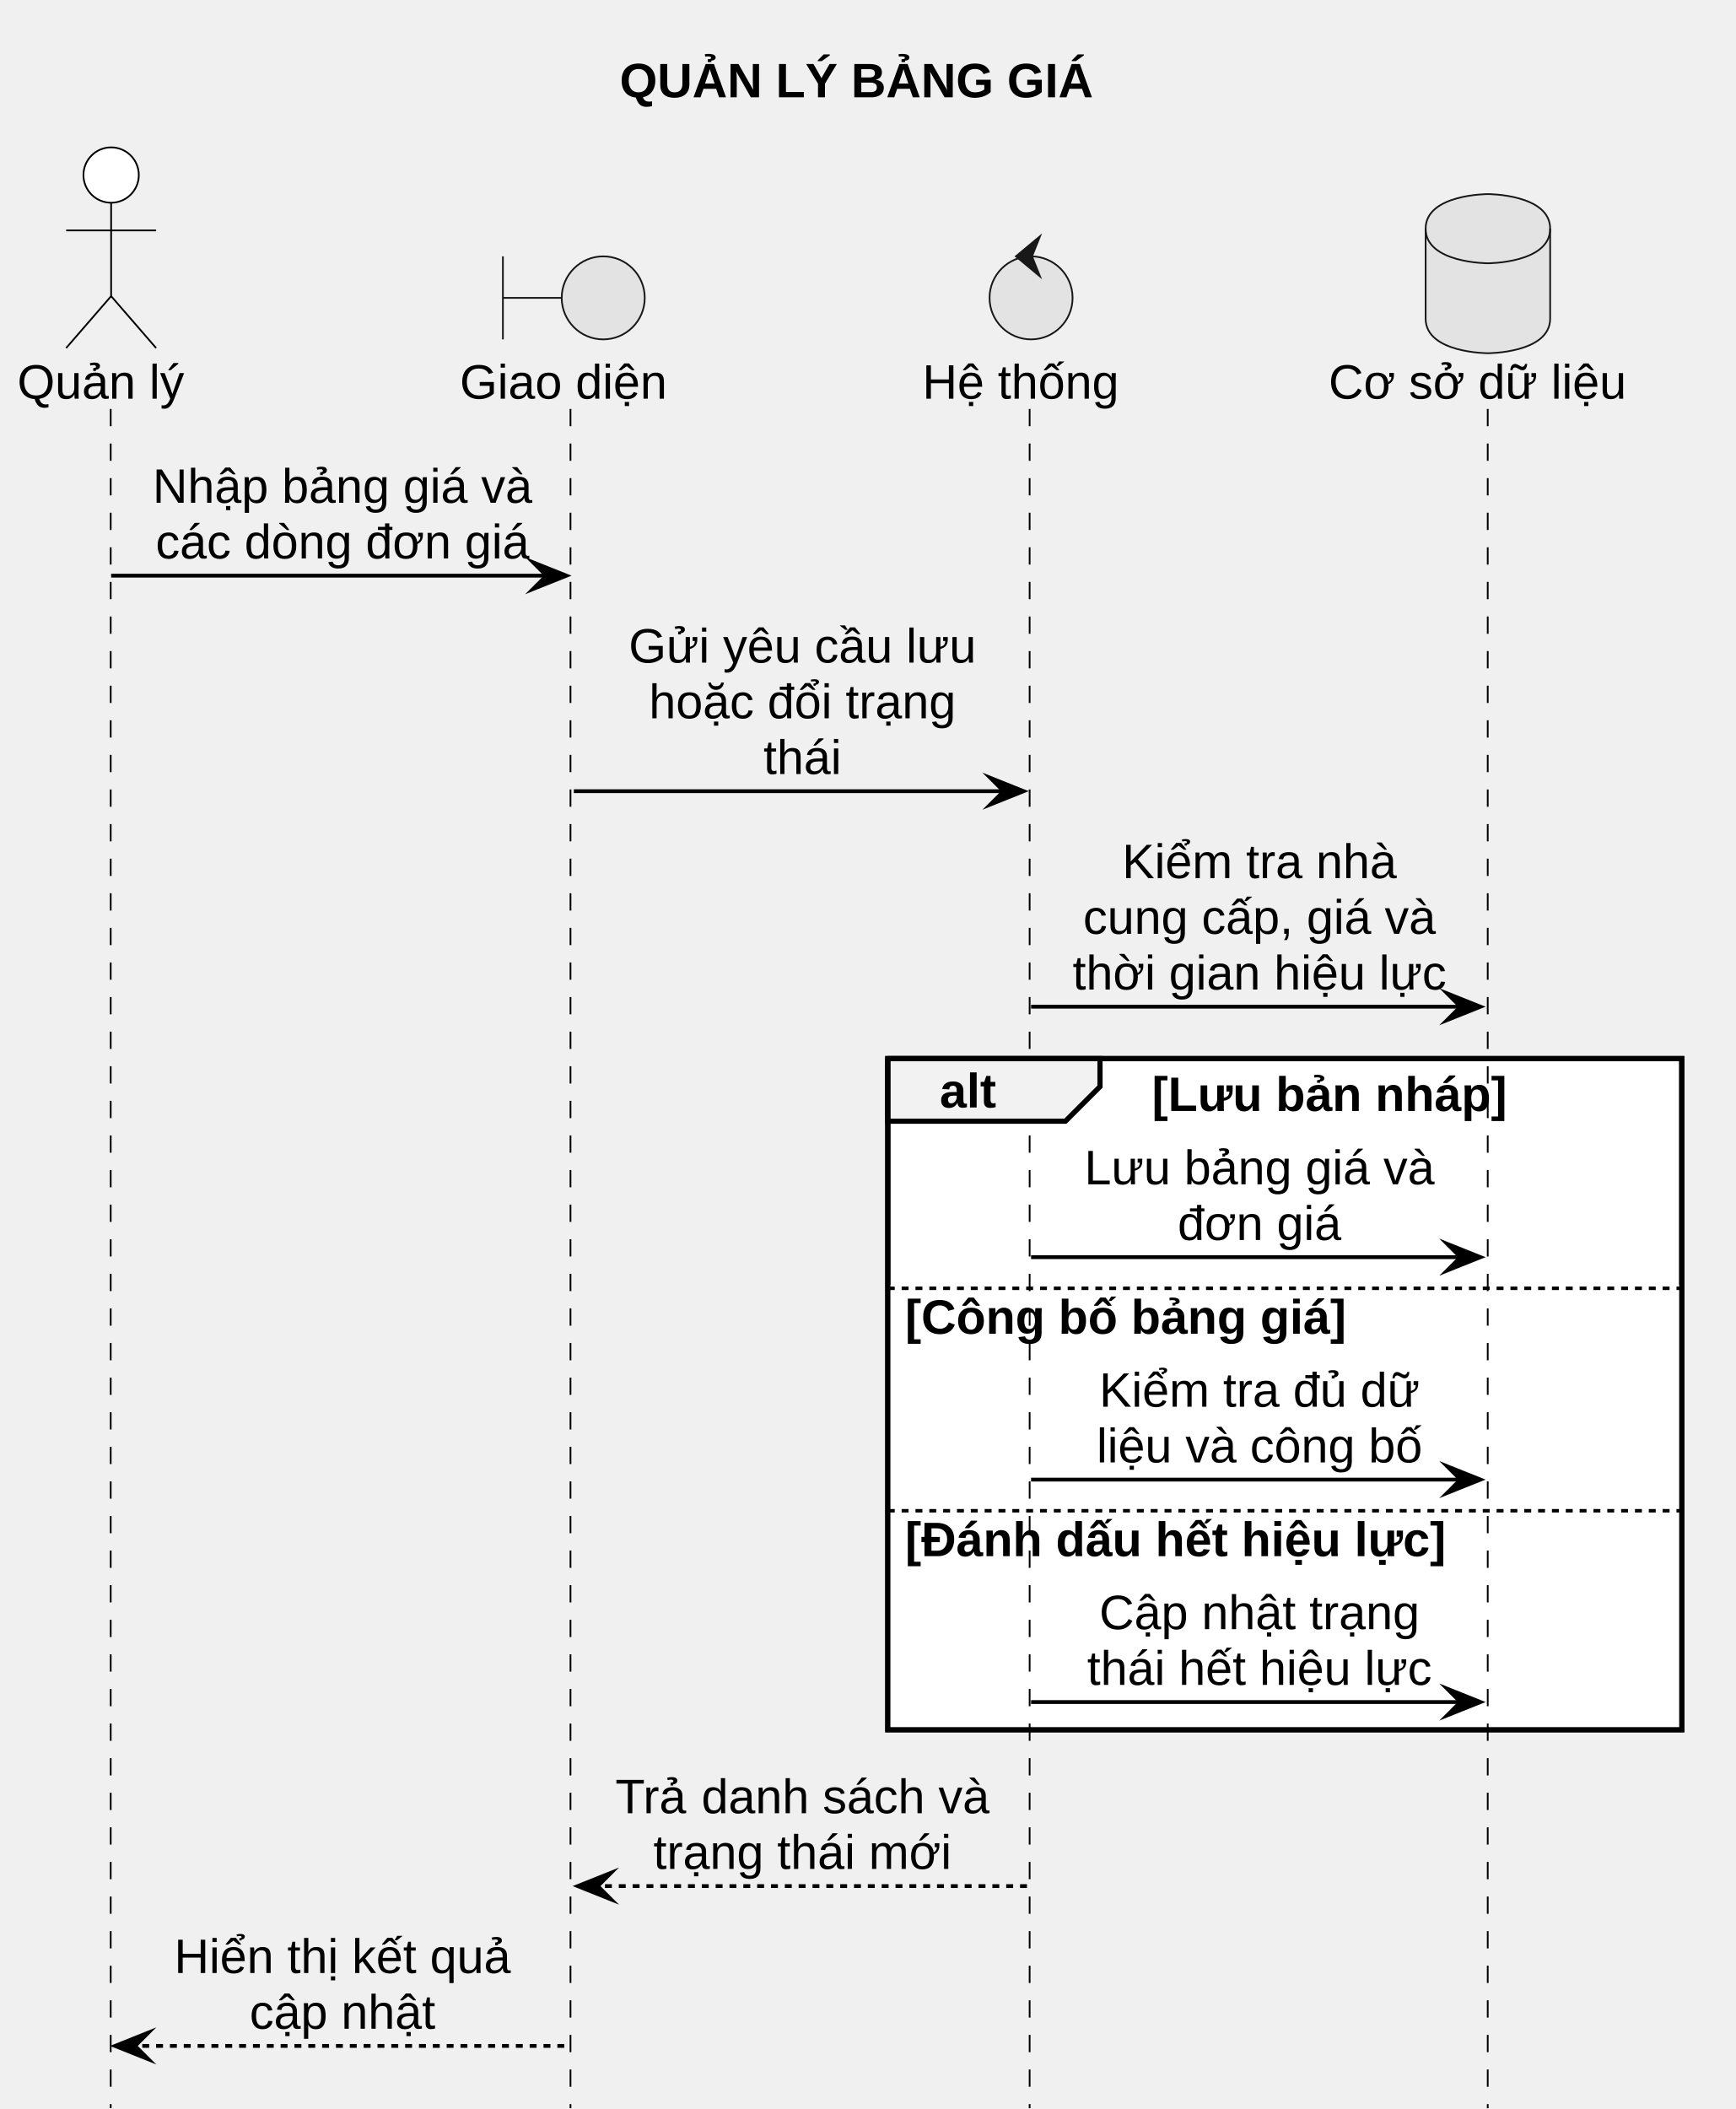
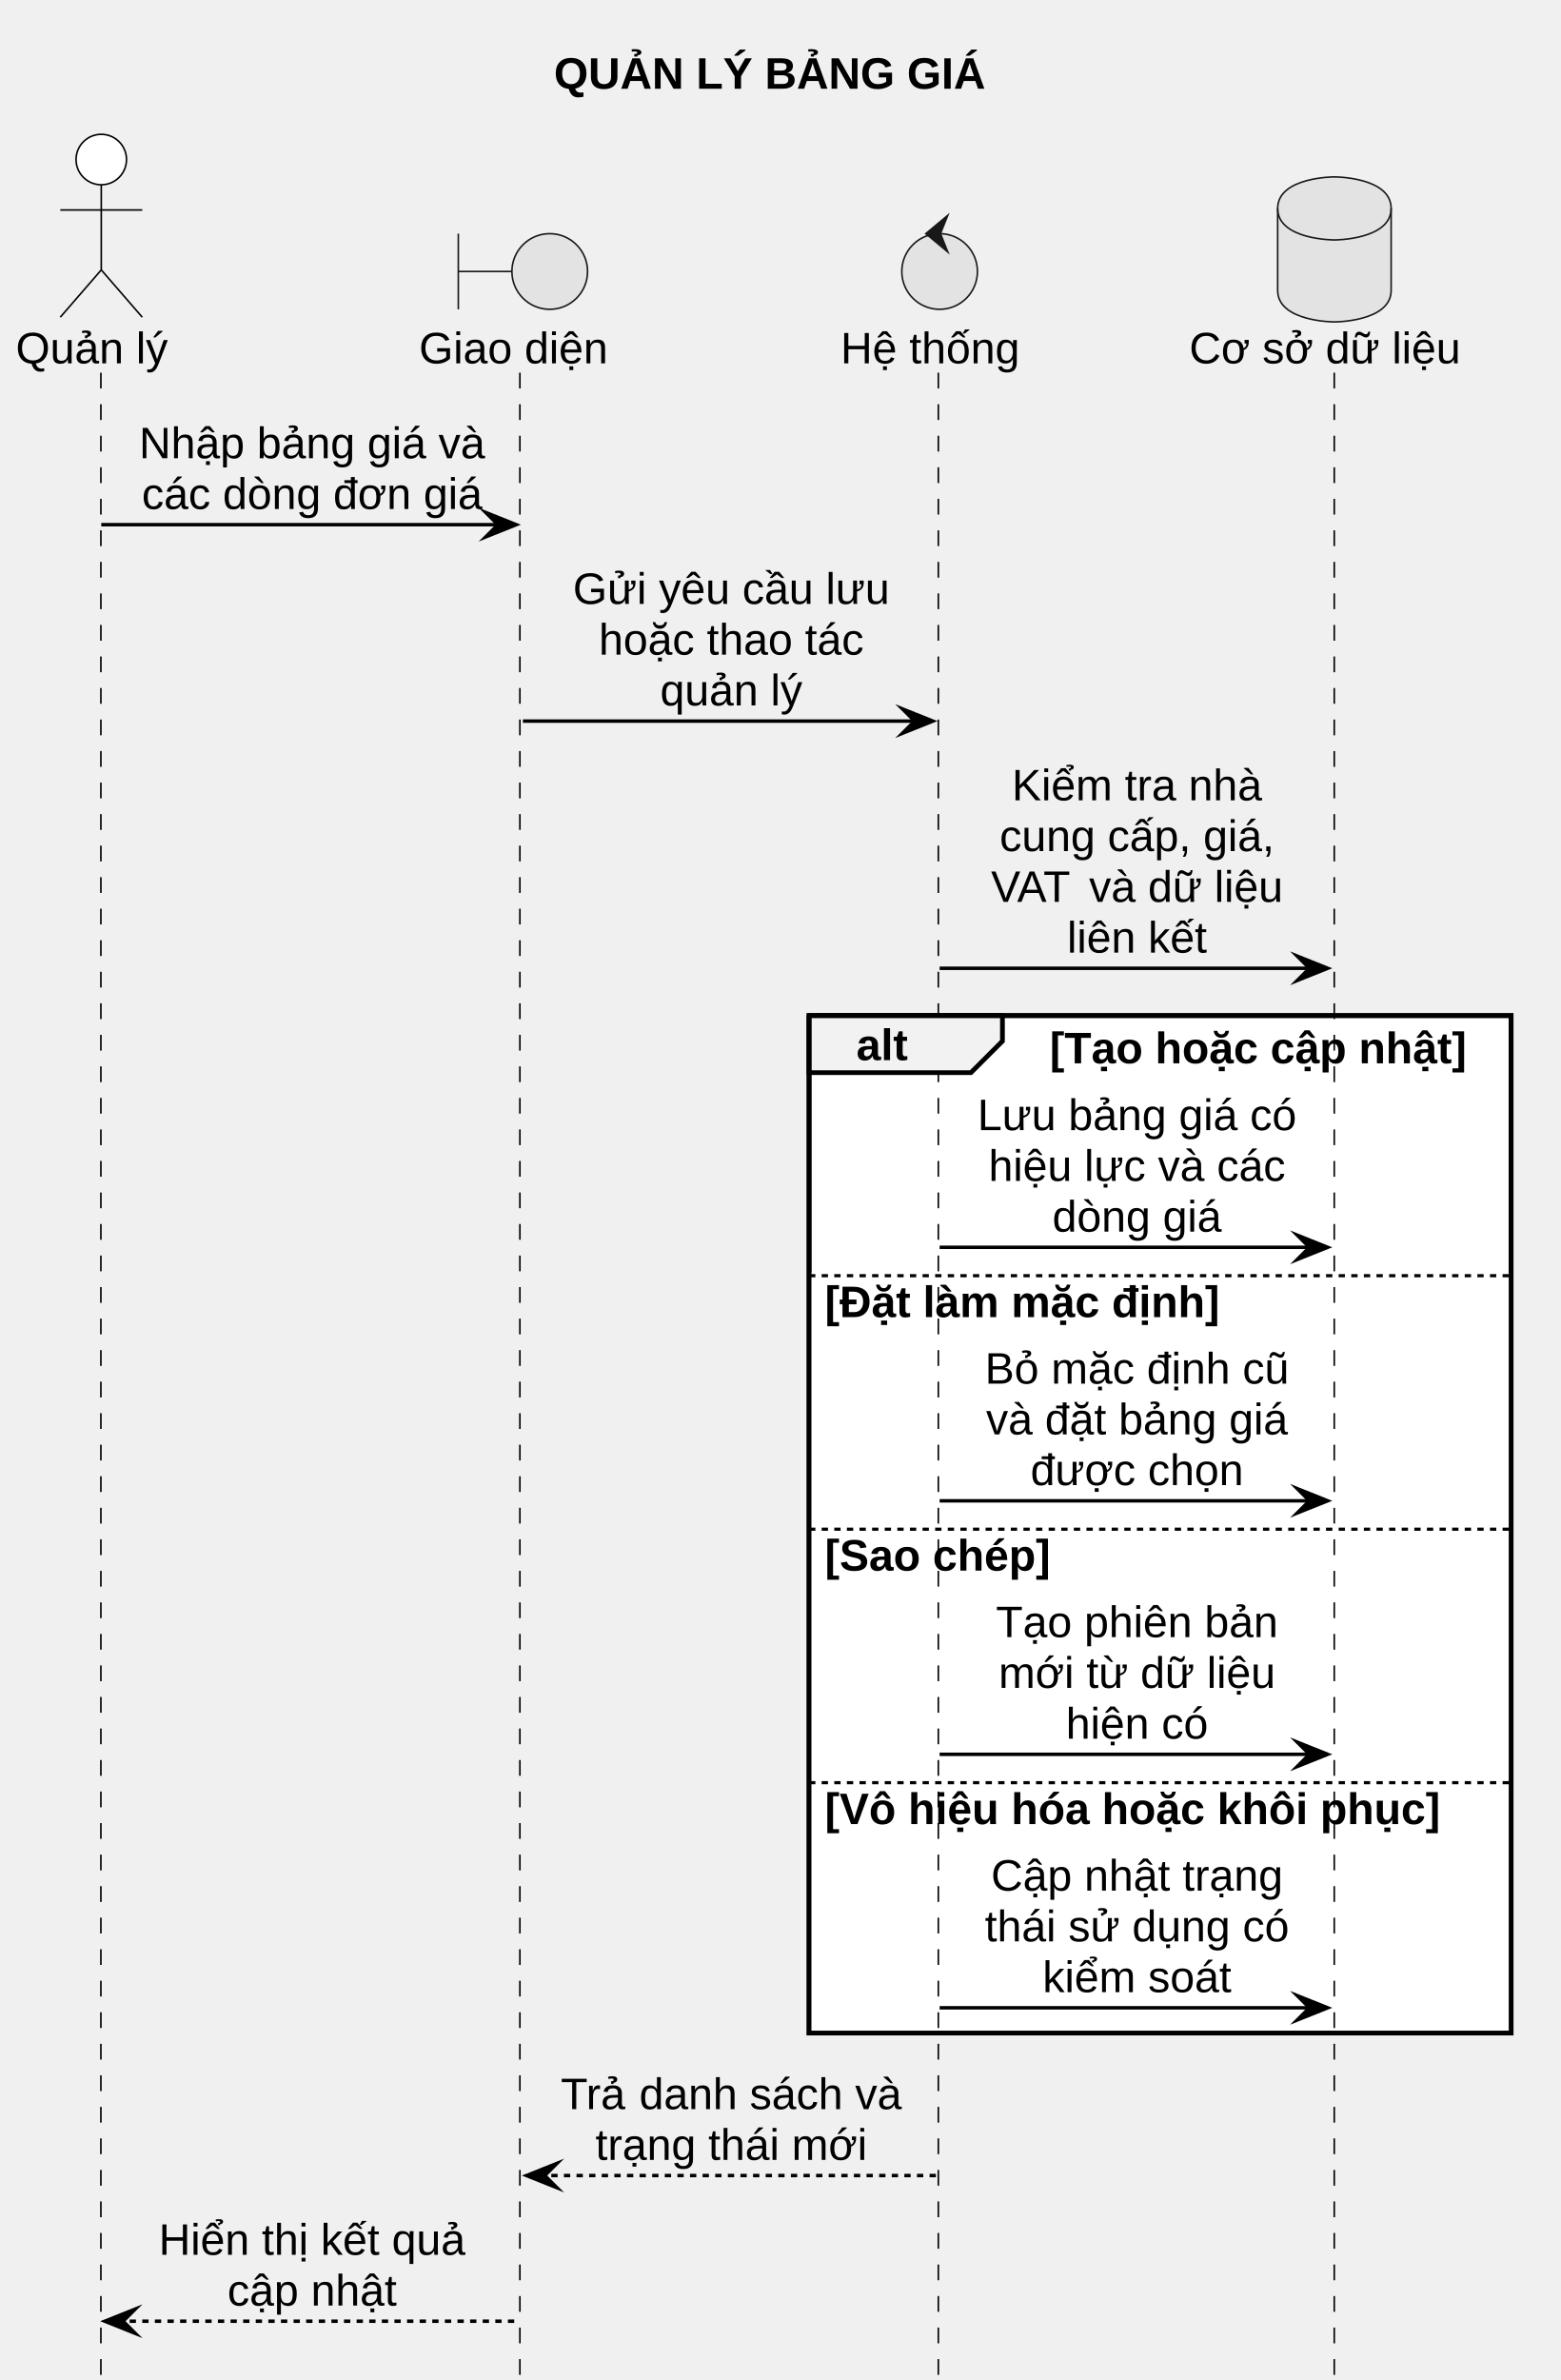
- <svg xmlns="http://www.w3.org/2000/svg" contentStyleType="text/css" data-diagram-type="SEQUENCE" height="1016.667px" preserveAspectRatio="none" style="width:836px;height:1016px;background:#FFFFFF;" version="1.1" viewBox="0 0 836 1016" width="836.667px" zoomAndPan="magnify">
+ <svg xmlns="http://www.w3.org/2000/svg" contentStyleType="text/css" data-diagram-type="SEQUENCE" height="1258.333px" preserveAspectRatio="none" style="width:825px;height:1258px;background:#FFFFFF;" version="1.1" viewBox="0 0 825 1258" width="825px" zoomAndPan="magnify">
  <defs />
  <g>
    <g class="title" data-source-line="2">
-       <text fill="#000000" font-family="Arial" font-size="23.333" font-weight="700" lengthAdjust="spacing" textLength="228.149" x="298.549" y="46.886">QUẢN LÝ BẢNG GIÁ</text>
-     </g>
-     <rect fill="#FFFFFF" height="323.31" style="stroke:#000000;stroke-width:2.5;" width="382.519" x="427.728" y="509.977" />
-     <rect fill="#FFFFFF" height="107.16" style="stroke:none;stroke-width:1.667;" width="382.519" x="427.728" y="618.968" />
-     <rect fill="#FFFFFF" height="107.16" style="stroke:none;stroke-width:1.667;" width="382.519" x="427.728" y="726.128" />
+       <text fill="#000000" font-family="Arial" font-size="23.333" font-weight="700" lengthAdjust="spacing" textLength="228.149" x="292.858" y="46.886">QUẢN LÝ BẢNG GIÁ</text>
+     </g>
+     <rect fill="#FFFFFF" height="537.795" style="stroke:#000000;stroke-width:2.5;" width="371.138" x="427.728" y="536.808" />
+     <rect fill="#FFFFFF" height="133.991" style="stroke:none;stroke-width:1.667;" width="371.138" x="427.728" y="672.63" />
+     <rect fill="#FFFFFF" height="133.991" style="stroke:none;stroke-width:1.667;" width="371.138" x="427.728" y="806.621" />
+     <rect fill="#FFFFFF" height="133.991" style="stroke:none;stroke-width:1.667;" width="371.138" x="427.728" y="940.612" />
    <g class="participant-lifeline" data-entity-uid="part1" data-qualified-name="Manager" data-source-line="4" id="part1-lifeline">
      <g>
-         <rect fill="#000000" fill-opacity="0" height="818.616" width="13.333" x="46.873" y="196.995" />
-         <line style="stroke:#000000;stroke-width:0.833;stroke-dasharray:8.333,8.333;" x1="53.333" x2="53.333" y1="196.995" y2="1015.612" />
+         <rect fill="#000000" fill-opacity="0" height="1059.932" width="13.333" x="46.873" y="196.995" />
+         <line style="stroke:#000000;stroke-width:0.833;stroke-dasharray:8.333,8.333;" x1="53.333" x2="53.333" y1="196.995" y2="1256.927" />
      </g>
    </g>
    <g class="participant-lifeline" data-entity-uid="part2" data-qualified-name="UI" data-source-line="5" id="part2-lifeline">
      <g>
-         <rect fill="#000000" fill-opacity="0" height="818.616" width="13.333" x="269.792" y="196.995" />
-         <line style="stroke:#000000;stroke-width:0.833;stroke-dasharray:8.333,8.333;" x1="274.849" x2="274.849" y1="196.995" y2="1015.612" />
+         <rect fill="#000000" fill-opacity="0" height="1059.932" width="13.333" x="269.792" y="196.995" />
+         <line style="stroke:#000000;stroke-width:0.833;stroke-dasharray:8.333,8.333;" x1="274.849" x2="274.849" y1="196.995" y2="1256.927" />
      </g>
    </g>
    <g class="participant-lifeline" data-entity-uid="part3" data-qualified-name="System" data-source-line="6" id="part3-lifeline">
      <g>
-         <rect fill="#000000" fill-opacity="0" height="818.616" width="13.333" x="490.078" y="196.995" />
-         <line style="stroke:#000000;stroke-width:0.833;stroke-dasharray:8.333,8.333;" x1="496.061" x2="496.061" y1="196.995" y2="1015.612" />
+         <rect fill="#000000" fill-opacity="0" height="1059.932" width="13.333" x="490.078" y="196.995" />
+         <line style="stroke:#000000;stroke-width:0.833;stroke-dasharray:8.333,8.333;" x1="496.061" x2="496.061" y1="196.995" y2="1256.927" />
      </g>
    </g>
    <g class="participant-lifeline" data-entity-uid="part4" data-qualified-name="DB" data-source-line="7" id="part4-lifeline">
      <g>
-         <rect fill="#000000" fill-opacity="0" height="818.616" width="13.333" x="710.171" y="196.995" />
-         <line style="stroke:#000000;stroke-width:0.833;stroke-dasharray:8.333,8.333;" x1="716.761" x2="716.761" y1="196.995" y2="1015.612" />
+         <rect fill="#000000" fill-opacity="0" height="1059.932" width="13.333" x="698.789" y="196.995" />
+         <line style="stroke:#000000;stroke-width:0.833;stroke-dasharray:8.333,8.333;" x1="705.379" x2="705.379" y1="196.995" y2="1256.927" />
      </g>
    </g>
    <g class="participant participant-head" data-entity-uid="part1" data-qualified-name="Manager" data-source-line="4" id="part1-head">
      <text fill="#000000" font-family="Arial" font-size="23.333" lengthAdjust="spacing" textLength="80.413" x="8.333" y="192.051">Quản lý</text>
      <ellipse cx="53.54" cy="84.331" fill="#FFFFFF" rx="13.333" ry="13.333" style="stroke:#000000;stroke-width:0.833;" />
      <path d="M53.54,97.664 L53.54,142.664 M31.873,110.998 L75.207,110.998 M53.54,142.664 L31.873,167.664 M53.54,142.664 L75.207,167.664" fill="none" style="stroke:#000000;stroke-width:0.833;" />
    </g>
    <g class="participant participant-head" data-entity-uid="part2" data-qualified-name="UI" data-source-line="5" id="part2-head">
      <text fill="#000000" font-family="Arial" font-size="23.333" lengthAdjust="spacing" textLength="99.884" x="221.516" y="192.051">Giao diện</text>
      <path d="M242.292,123.498 L242.292,163.498 M242.292,143.498 L270.625,143.498" fill="none" style="stroke:#181818;stroke-width:0.833;" />
      <ellipse cx="290.625" cy="143.498" fill="#E3E3E3" rx="20" ry="20" style="stroke:#181818;stroke-width:0.833;" />
    </g>
    <g class="participant participant-head" data-entity-uid="part3" data-qualified-name="System" data-source-line="6" id="part3-head">
      <text fill="#000000" font-family="Arial" font-size="23.333" lengthAdjust="spacing" textLength="94.701" x="444.394" y="192.051">Hệ thống</text>
      <ellipse cx="496.745" cy="143.498" fill="#E3E3E3" rx="20" ry="20" style="stroke:#181818;stroke-width:0.833;" />
      <polygon fill="#181818" points="490.078,123.498,500.078,115.164,496.745,123.498,500.078,131.831,490.078,123.498" style="stroke:#181818;stroke-width:1.667;stroke-linejoin:miter;stroke-miterlimit:10;" />
    </g>
    <g class="participant participant-head" data-entity-uid="part4" data-qualified-name="DB" data-source-line="7" id="part4-head">
-       <text fill="#000000" font-family="Arial" font-size="23.333" lengthAdjust="spacing" textLength="143.486" x="640.094" y="192.051">Cơ sở dữ liệu</text>
-       <path d="M686.838,110.164 C686.838,93.498 716.838,93.498 716.838,93.498 C716.838,93.498 746.838,93.498 746.838,110.164 L746.838,153.498 C746.838,170.164 716.838,170.164 716.838,170.164 C716.838,170.164 686.838,170.164 686.838,153.498 L686.838,110.164" fill="#E3E3E3" style="stroke:#181818;stroke-width:0.833;" />
-       <path d="M686.838,110.164 C686.838,126.831 716.838,126.831 716.838,126.831 C716.838,126.831 746.838,126.831 746.838,110.164" fill="none" style="stroke:#181818;stroke-width:0.833;" />
+       <text fill="#000000" font-family="Arial" font-size="23.333" lengthAdjust="spacing" textLength="143.486" x="628.713" y="192.051">Cơ sở dữ liệu</text>
+       <path d="M675.456,110.164 C675.456,93.498 705.456,93.498 705.456,93.498 C705.456,93.498 735.456,93.498 735.456,110.164 L735.456,153.498 C735.456,170.164 705.456,170.164 705.456,170.164 C705.456,170.164 675.456,170.164 675.456,153.498 L675.456,110.164" fill="#E3E3E3" style="stroke:#181818;stroke-width:0.833;" />
+       <path d="M675.456,110.164 C675.456,126.831 705.456,126.831 705.456,126.831 C705.456,126.831 735.456,126.831 735.456,110.164" fill="none" style="stroke:#181818;stroke-width:0.833;" />
    </g>
    <g class="message" data-entity-1="part1" data-entity-2="part2" data-source-line="9" id="msg1">
      <polygon fill="#000000" points="256.458,270.658,273.125,277.324,256.458,283.991,263.125,277.324" style="stroke:#000000;stroke-width:1.667;stroke-linejoin:miter;stroke-miterlimit:10;" />
      <line style="stroke:#000000;stroke-width:1.833;" x1="53.54" x2="266.458" y1="277.324" y2="277.324" />
      <text fill="#000000" font-family="Arial" font-size="23.333" lengthAdjust="spacing" textLength="55.781" x="73.54" y="242.215">Nhập</text>
      <text fill="#000000" font-family="Arial" font-size="23.333" lengthAdjust="spacing" textLength="6.483" x="129.321" y="242.215"> </text>
      <text fill="#000000" font-family="Arial" font-size="23.333" lengthAdjust="spacing" textLength="51.908" x="135.804" y="242.215">bảng</text>
      <text fill="#000000" font-family="Arial" font-size="23.333" lengthAdjust="spacing" textLength="6.483" x="187.712" y="242.215"> </text>
      <text fill="#000000" font-family="Arial" font-size="23.333" lengthAdjust="spacing" textLength="31.138" x="194.194" y="242.215">giá</text>
      <text fill="#000000" font-family="Arial" font-size="23.333" lengthAdjust="spacing" textLength="6.483" x="225.332" y="242.215"> </text>
      <text fill="#000000" font-family="Arial" font-size="23.333" lengthAdjust="spacing" textLength="24.644" x="231.815" y="242.215">và</text>
      <text fill="#000000" font-family="Arial" font-size="23.333" lengthAdjust="spacing" textLength="36.31" x="74.97" y="269.046">các</text>
      <text fill="#000000" font-family="Arial" font-size="23.333" lengthAdjust="spacing" textLength="6.483" x="111.28" y="269.046"> </text>
      <text fill="#000000" font-family="Arial" font-size="23.333" lengthAdjust="spacing" textLength="51.908" x="117.763" y="269.046">dòng</text>
      <text fill="#000000" font-family="Arial" font-size="23.333" lengthAdjust="spacing" textLength="6.483" x="169.67" y="269.046"> </text>
      <text fill="#000000" font-family="Arial" font-size="23.333" lengthAdjust="spacing" textLength="41.255" x="176.153" y="269.046">đơn</text>
      <text fill="#000000" font-family="Arial" font-size="23.333" lengthAdjust="spacing" textLength="6.483" x="217.408" y="269.046"> </text>
      <text fill="#000000" font-family="Arial" font-size="23.333" lengthAdjust="spacing" textLength="31.138" x="223.891" y="269.046">giá</text>
    </g>
    <g class="message" data-entity-1="part2" data-entity-2="part3" data-source-line="10" id="msg2">
      <polygon fill="#000000" points="476.745,374.484,493.411,381.151,476.745,387.817,483.411,381.151" style="stroke:#000000;stroke-width:1.667;stroke-linejoin:miter;stroke-miterlimit:10;" />
      <line style="stroke:#000000;stroke-width:1.833;" x1="276.458" x2="486.745" y1="381.151" y2="381.151" />
      <text fill="#000000" font-family="Arial" font-size="23.333" lengthAdjust="spacing" textLength="38.953" x="302.89" y="319.211">Gửi</text>
      <text fill="#000000" font-family="Arial" font-size="23.333" lengthAdjust="spacing" textLength="6.483" x="341.843" y="319.211"> </text>
      <text fill="#000000" font-family="Arial" font-size="23.333" lengthAdjust="spacing" textLength="37.62" x="348.326" y="319.211">yêu</text>
      <text fill="#000000" font-family="Arial" font-size="23.333" lengthAdjust="spacing" textLength="6.483" x="385.947" y="319.211"> </text>
      <text fill="#000000" font-family="Arial" font-size="23.333" lengthAdjust="spacing" textLength="37.62" x="392.429" y="319.211">cầu</text>
      <text fill="#000000" font-family="Arial" font-size="23.333" lengthAdjust="spacing" textLength="6.483" x="430.05" y="319.211"> </text>
      <text fill="#000000" font-family="Arial" font-size="23.333" lengthAdjust="spacing" textLength="33.781" x="436.532" y="319.211">lưu</text>
-       <text fill="#000000" font-family="Arial" font-size="23.333" lengthAdjust="spacing" textLength="50.597" x="312.659" y="346.042">hoặc</text>
-       <text fill="#000000" font-family="Arial" font-size="23.333" lengthAdjust="spacing" textLength="6.483" x="363.257" y="346.042"> </text>
-       <text fill="#000000" font-family="Arial" font-size="23.333" lengthAdjust="spacing" textLength="31.138" x="369.74" y="346.042">đổi</text>
-       <text fill="#000000" font-family="Arial" font-size="23.333" lengthAdjust="spacing" textLength="6.483" x="400.877" y="346.042"> </text>
-       <text fill="#000000" font-family="Arial" font-size="23.333" lengthAdjust="spacing" textLength="53.184" x="407.36" y="346.042">trạng</text>
-       <text fill="#000000" font-family="Arial" font-size="23.333" lengthAdjust="spacing" textLength="37.62" x="367.791" y="372.873">thái</text>
+       <text fill="#000000" font-family="Arial" font-size="23.333" lengthAdjust="spacing" textLength="50.597" x="316.55" y="346.042">hoặc</text>
+       <text fill="#000000" font-family="Arial" font-size="23.333" lengthAdjust="spacing" textLength="6.483" x="367.148" y="346.042"> </text>
+       <text fill="#000000" font-family="Arial" font-size="23.333" lengthAdjust="spacing" textLength="45.413" x="373.63" y="346.042">thao</text>
+       <text fill="#000000" font-family="Arial" font-size="23.333" lengthAdjust="spacing" textLength="6.483" x="419.044" y="346.042"> </text>
+       <text fill="#000000" font-family="Arial" font-size="23.333" lengthAdjust="spacing" textLength="31.126" x="425.526" y="346.042">tác</text>
+       <text fill="#000000" font-family="Arial" font-size="23.333" lengthAdjust="spacing" textLength="51.908" x="348.981" y="372.873">quản</text>
+       <text fill="#000000" font-family="Arial" font-size="23.333" lengthAdjust="spacing" textLength="6.483" x="400.889" y="372.873"> </text>
+       <text fill="#000000" font-family="Arial" font-size="23.333" lengthAdjust="spacing" textLength="16.851" x="407.371" y="372.873">lý</text>
    </g>
    <g class="message" data-entity-1="part3" data-entity-2="part4" data-source-line="11" id="msg3">
-       <polygon fill="#000000" points="696.838,478.31,713.504,484.977,696.838,491.644,703.504,484.977" style="stroke:#000000;stroke-width:1.667;stroke-linejoin:miter;stroke-miterlimit:10;" />
-       <line style="stroke:#000000;stroke-width:1.833;" x1="496.745" x2="706.838" y1="484.977" y2="484.977" />
-       <text fill="#000000" font-family="Arial" font-size="23.333" lengthAdjust="spacing" textLength="53.161" x="540.648" y="423.037">Kiểm</text>
-       <text fill="#000000" font-family="Arial" font-size="23.333" lengthAdjust="spacing" textLength="6.483" x="593.809" y="423.037"> </text>
-       <text fill="#000000" font-family="Arial" font-size="23.333" lengthAdjust="spacing" textLength="27.23" x="600.291" y="423.037">tra</text>
-       <text fill="#000000" font-family="Arial" font-size="23.333" lengthAdjust="spacing" textLength="6.483" x="627.521" y="423.037"> </text>
-       <text fill="#000000" font-family="Arial" font-size="23.333" lengthAdjust="spacing" textLength="38.931" x="634.004" y="423.037">nhà</text>
-       <text fill="#000000" font-family="Arial" font-size="23.333" lengthAdjust="spacing" textLength="50.597" x="521.826" y="449.868">cung</text>
-       <text fill="#000000" font-family="Arial" font-size="23.333" lengthAdjust="spacing" textLength="6.483" x="572.423" y="449.868"> </text>
-       <text fill="#000000" font-family="Arial" font-size="23.333" lengthAdjust="spacing" textLength="44.103" x="578.906" y="449.868">cấp,</text>
-       <text fill="#000000" font-family="Arial" font-size="23.333" lengthAdjust="spacing" textLength="6.483" x="623.009" y="449.868"> </text>
-       <text fill="#000000" font-family="Arial" font-size="23.333" lengthAdjust="spacing" textLength="31.138" x="629.492" y="449.868">giá</text>
-       <text fill="#000000" font-family="Arial" font-size="23.333" lengthAdjust="spacing" textLength="6.483" x="660.63" y="449.868"> </text>
-       <text fill="#000000" font-family="Arial" font-size="23.333" lengthAdjust="spacing" textLength="24.644" x="667.113" y="449.868">và</text>
-       <text fill="#000000" font-family="Arial" font-size="23.333" lengthAdjust="spacing" textLength="39.945" x="516.745" y="476.699">thời</text>
-       <text fill="#000000" font-family="Arial" font-size="23.333" lengthAdjust="spacing" textLength="6.483" x="556.689" y="476.699"> </text>
-       <text fill="#000000" font-family="Arial" font-size="23.333" lengthAdjust="spacing" textLength="44.115" x="563.172" y="476.699">gian</text>
-       <text fill="#000000" font-family="Arial" font-size="23.333" lengthAdjust="spacing" textLength="6.483" x="607.287" y="476.699"> </text>
-       <text fill="#000000" font-family="Arial" font-size="23.333" lengthAdjust="spacing" textLength="44.115" x="613.769" y="476.699">hiệu</text>
-       <text fill="#000000" font-family="Arial" font-size="23.333" lengthAdjust="spacing" textLength="6.483" x="657.884" y="476.699"> </text>
-       <text fill="#000000" font-family="Arial" font-size="23.333" lengthAdjust="spacing" textLength="32.471" x="664.367" y="476.699">lực</text>
-     </g>
-     <path d="M427.728,509.977 L529.958,509.977 L529.958,523.475 L513.291,540.142 L427.728,540.142 L427.728,509.977" fill="#F2F2F2" style="stroke:#000000;stroke-width:2.5;" />
-     <rect fill="none" height="323.31" style="stroke:#000000;stroke-width:2.5;" width="382.519" x="427.728" y="509.977" />
-     <text fill="#000000" font-family="Arial" font-size="23.333" font-weight="700" lengthAdjust="spacing" textLength="27.23" x="452.728" y="533.53">alt</text>
-     <text fill="#000000" font-family="Arial" font-size="23.333" font-weight="700" lengthAdjust="spacing" textLength="171.126" x="554.958" y="535.197">[Lưu bản nháp]</text>
+       <polygon fill="#000000" points="685.456,505.142,702.122,511.808,685.456,518.475,692.122,511.808" style="stroke:#000000;stroke-width:1.667;stroke-linejoin:miter;stroke-miterlimit:10;" />
+       <line style="stroke:#000000;stroke-width:1.833;" x1="496.745" x2="695.456" y1="511.808" y2="511.808" />
+       <text fill="#000000" font-family="Arial" font-size="23.333" lengthAdjust="spacing" textLength="53.161" x="534.957" y="423.037">Kiểm</text>
+       <text fill="#000000" font-family="Arial" font-size="23.333" lengthAdjust="spacing" textLength="6.483" x="588.118" y="423.037"> </text>
+       <text fill="#000000" font-family="Arial" font-size="23.333" lengthAdjust="spacing" textLength="27.23" x="594.6" y="423.037">tra</text>
+       <text fill="#000000" font-family="Arial" font-size="23.333" lengthAdjust="spacing" textLength="6.483" x="621.83" y="423.037"> </text>
+       <text fill="#000000" font-family="Arial" font-size="23.333" lengthAdjust="spacing" textLength="38.931" x="628.313" y="423.037">nhà</text>
+       <text fill="#000000" font-family="Arial" font-size="23.333" lengthAdjust="spacing" textLength="50.597" x="528.457" y="449.868">cung</text>
+       <text fill="#000000" font-family="Arial" font-size="23.333" lengthAdjust="spacing" textLength="6.483" x="579.054" y="449.868"> </text>
+       <text fill="#000000" font-family="Arial" font-size="23.333" lengthAdjust="spacing" textLength="44.103" x="585.537" y="449.868">cấp,</text>
+       <text fill="#000000" font-family="Arial" font-size="23.333" lengthAdjust="spacing" textLength="6.483" x="629.64" y="449.868"> </text>
+       <text fill="#000000" font-family="Arial" font-size="23.333" lengthAdjust="spacing" textLength="37.62" x="636.123" y="449.868">giá,</text>
+       <text fill="#000000" font-family="Arial" font-size="23.333" lengthAdjust="spacing" textLength="45.379" x="523.905" y="476.699">VAT</text>
+       <text fill="#000000" font-family="Arial" font-size="23.333" lengthAdjust="spacing" textLength="6.483" x="569.285" y="476.699"> </text>
+       <text fill="#000000" font-family="Arial" font-size="23.333" lengthAdjust="spacing" textLength="24.644" x="575.767" y="476.699">và</text>
+       <text fill="#000000" font-family="Arial" font-size="23.333" lengthAdjust="spacing" textLength="6.483" x="600.411" y="476.699"> </text>
+       <text fill="#000000" font-family="Arial" font-size="23.333" lengthAdjust="spacing" textLength="28.597" x="606.894" y="476.699">dữ</text>
+       <text fill="#000000" font-family="Arial" font-size="23.333" lengthAdjust="spacing" textLength="6.483" x="635.491" y="476.699"> </text>
+       <text fill="#000000" font-family="Arial" font-size="23.333" lengthAdjust="spacing" textLength="36.322" x="641.973" y="476.699">liệu</text>
+       <text fill="#000000" font-family="Arial" font-size="23.333" lengthAdjust="spacing" textLength="36.322" x="564.135" y="503.53">liên</text>
+       <text fill="#000000" font-family="Arial" font-size="23.333" lengthAdjust="spacing" textLength="6.483" x="600.457" y="503.53"> </text>
+       <text fill="#000000" font-family="Arial" font-size="23.333" lengthAdjust="spacing" textLength="31.126" x="606.939" y="503.53">kết</text>
+     </g>
+     <path d="M427.728,536.808 L529.958,536.808 L529.958,550.306 L513.291,566.973 L427.728,566.973 L427.728,536.808" fill="#F2F2F2" style="stroke:#000000;stroke-width:2.5;" />
+     <rect fill="none" height="537.795" style="stroke:#000000;stroke-width:2.5;" width="371.138" x="427.728" y="536.808" />
+     <text fill="#000000" font-family="Arial" font-size="23.333" font-weight="700" lengthAdjust="spacing" textLength="27.23" x="452.728" y="560.361">alt</text>
+     <text fill="#000000" font-family="Arial" font-size="23.333" font-weight="700" lengthAdjust="spacing" textLength="220.391" x="554.958" y="562.028">[Tạo hoặc cập nhật]</text>
    <g class="message" data-entity-1="part3" data-entity-2="part4" data-source-line="14" id="msg4">
-       <polygon fill="#000000" points="696.838,598.968,713.504,605.635,696.838,612.301,703.504,605.635" style="stroke:#000000;stroke-width:1.667;stroke-linejoin:miter;stroke-miterlimit:10;" />
-       <line style="stroke:#000000;stroke-width:1.833;" x1="496.745" x2="706.838" y1="605.635" y2="605.635" />
-       <text fill="#000000" font-family="Arial" font-size="23.333" lengthAdjust="spacing" textLength="41.574" x="522.436" y="570.526">Lưu</text>
-       <text fill="#000000" font-family="Arial" font-size="23.333" lengthAdjust="spacing" textLength="6.483" x="564.01" y="570.526"> </text>
-       <text fill="#000000" font-family="Arial" font-size="23.333" lengthAdjust="spacing" textLength="51.908" x="570.492" y="570.526">bảng</text>
-       <text fill="#000000" font-family="Arial" font-size="23.333" lengthAdjust="spacing" textLength="6.483" x="622.4" y="570.526"> </text>
-       <text fill="#000000" font-family="Arial" font-size="23.333" lengthAdjust="spacing" textLength="31.138" x="628.883" y="570.526">giá</text>
-       <text fill="#000000" font-family="Arial" font-size="23.333" lengthAdjust="spacing" textLength="6.483" x="660.02" y="570.526"> </text>
-       <text fill="#000000" font-family="Arial" font-size="23.333" lengthAdjust="spacing" textLength="24.644" x="666.503" y="570.526">và</text>
-       <text fill="#000000" font-family="Arial" font-size="23.333" lengthAdjust="spacing" textLength="41.255" x="567.354" y="597.357">đơn</text>
-       <text fill="#000000" font-family="Arial" font-size="23.333" lengthAdjust="spacing" textLength="6.483" x="608.608" y="597.357"> </text>
-       <text fill="#000000" font-family="Arial" font-size="23.333" lengthAdjust="spacing" textLength="31.138" x="615.091" y="597.357">giá</text>
-     </g>
-     <line style="stroke:#000000;stroke-width:1.667;stroke-dasharray:3.333,3.333;" x1="427.728" x2="810.247" y1="620.635" y2="620.635" />
-     <text fill="#000000" font-family="Arial" font-size="23.333" font-weight="700" lengthAdjust="spacing" textLength="212.552" x="436.061" y="642.521">[Công bố bảng giá]</text>
+       <polygon fill="#000000" points="685.456,652.63,702.122,659.297,685.456,665.963,692.122,659.297" style="stroke:#000000;stroke-width:1.667;stroke-linejoin:miter;stroke-miterlimit:10;" />
+       <line style="stroke:#000000;stroke-width:1.833;" x1="496.745" x2="695.456" y1="659.297" y2="659.297" />
+       <text fill="#000000" font-family="Arial" font-size="23.333" lengthAdjust="spacing" textLength="41.574" x="516.745" y="597.357">Lưu</text>
+       <text fill="#000000" font-family="Arial" font-size="23.333" lengthAdjust="spacing" textLength="6.483" x="558.319" y="597.357"> </text>
+       <text fill="#000000" font-family="Arial" font-size="23.333" lengthAdjust="spacing" textLength="51.908" x="564.801" y="597.357">bảng</text>
+       <text fill="#000000" font-family="Arial" font-size="23.333" lengthAdjust="spacing" textLength="6.483" x="616.709" y="597.357"> </text>
+       <text fill="#000000" font-family="Arial" font-size="23.333" lengthAdjust="spacing" textLength="31.138" x="623.192" y="597.357">giá</text>
+       <text fill="#000000" font-family="Arial" font-size="23.333" lengthAdjust="spacing" textLength="6.483" x="654.329" y="597.357"> </text>
+       <text fill="#000000" font-family="Arial" font-size="23.333" lengthAdjust="spacing" textLength="24.644" x="660.812" y="597.357">có</text>
+       <text fill="#000000" font-family="Arial" font-size="23.333" lengthAdjust="spacing" textLength="44.115" x="522.607" y="624.188">hiệu</text>
+       <text fill="#000000" font-family="Arial" font-size="23.333" lengthAdjust="spacing" textLength="6.483" x="566.721" y="624.188"> </text>
+       <text fill="#000000" font-family="Arial" font-size="23.333" lengthAdjust="spacing" textLength="32.471" x="573.204" y="624.188">lực</text>
+       <text fill="#000000" font-family="Arial" font-size="23.333" lengthAdjust="spacing" textLength="6.483" x="605.675" y="624.188"> </text>
+       <text fill="#000000" font-family="Arial" font-size="23.333" lengthAdjust="spacing" textLength="24.644" x="612.157" y="624.188">và</text>
+       <text fill="#000000" font-family="Arial" font-size="23.333" lengthAdjust="spacing" textLength="6.483" x="636.801" y="624.188"> </text>
+       <text fill="#000000" font-family="Arial" font-size="23.333" lengthAdjust="spacing" textLength="36.31" x="643.284" y="624.188">các</text>
+       <text fill="#000000" font-family="Arial" font-size="23.333" lengthAdjust="spacing" textLength="51.908" x="556.336" y="651.019">dòng</text>
+       <text fill="#000000" font-family="Arial" font-size="23.333" lengthAdjust="spacing" textLength="6.483" x="608.244" y="651.019"> </text>
+       <text fill="#000000" font-family="Arial" font-size="23.333" lengthAdjust="spacing" textLength="31.138" x="614.727" y="651.019">giá</text>
+     </g>
+     <line style="stroke:#000000;stroke-width:1.667;stroke-dasharray:3.333,3.333;" x1="427.728" x2="798.866" y1="674.297" y2="674.297" />
+     <text fill="#000000" font-family="Arial" font-size="23.333" font-weight="700" lengthAdjust="spacing" textLength="208.735" x="436.061" y="696.183">[Đặt làm mặc định]</text>
    <g class="message" data-entity-1="part3" data-entity-2="part4" data-source-line="16" id="msg5">
-       <polygon fill="#000000" points="696.838,706.128,713.504,712.795,696.838,719.461,703.504,712.795" style="stroke:#000000;stroke-width:1.667;stroke-linejoin:miter;stroke-miterlimit:10;" />
-       <line style="stroke:#000000;stroke-width:1.833;" x1="496.745" x2="706.838" y1="712.795" y2="712.795" />
-       <text fill="#000000" font-family="Arial" font-size="23.333" lengthAdjust="spacing" textLength="53.161" x="529.596" y="677.686">Kiểm</text>
-       <text fill="#000000" font-family="Arial" font-size="23.333" lengthAdjust="spacing" textLength="6.483" x="582.757" y="677.686"> </text>
-       <text fill="#000000" font-family="Arial" font-size="23.333" lengthAdjust="spacing" textLength="27.23" x="589.24" y="677.686">tra</text>
-       <text fill="#000000" font-family="Arial" font-size="23.333" lengthAdjust="spacing" textLength="6.483" x="616.47" y="677.686"> </text>
-       <text fill="#000000" font-family="Arial" font-size="23.333" lengthAdjust="spacing" textLength="25.954" x="622.952" y="677.686">đủ</text>
-       <text fill="#000000" font-family="Arial" font-size="23.333" lengthAdjust="spacing" textLength="6.483" x="648.906" y="677.686"> </text>
-       <text fill="#000000" font-family="Arial" font-size="23.333" lengthAdjust="spacing" textLength="28.597" x="655.389" y="677.686">dữ</text>
-       <text fill="#000000" font-family="Arial" font-size="23.333" lengthAdjust="spacing" textLength="36.322" x="528.309" y="704.517">liệu</text>
-       <text fill="#000000" font-family="Arial" font-size="23.333" lengthAdjust="spacing" textLength="6.483" x="564.63" y="704.517"> </text>
-       <text fill="#000000" font-family="Arial" font-size="23.333" lengthAdjust="spacing" textLength="24.644" x="571.113" y="704.517">và</text>
-       <text fill="#000000" font-family="Arial" font-size="23.333" lengthAdjust="spacing" textLength="6.483" x="595.757" y="704.517"> </text>
-       <text fill="#000000" font-family="Arial" font-size="23.333" lengthAdjust="spacing" textLength="50.597" x="602.24" y="704.517">công</text>
-       <text fill="#000000" font-family="Arial" font-size="23.333" lengthAdjust="spacing" textLength="6.483" x="652.837" y="704.517"> </text>
-       <text fill="#000000" font-family="Arial" font-size="23.333" lengthAdjust="spacing" textLength="25.954" x="659.32" y="704.517">bố</text>
-     </g>
-     <line style="stroke:#000000;stroke-width:1.667;stroke-dasharray:3.333,3.333;" x1="427.728" x2="810.247" y1="727.795" y2="727.795" />
-     <text fill="#000000" font-family="Arial" font-size="23.333" font-weight="700" lengthAdjust="spacing" textLength="260.609" x="436.061" y="749.681">[Đánh dấu hết hiệu lực]</text>
+       <polygon fill="#000000" points="685.456,786.621,702.122,793.288,685.456,799.954,692.122,793.288" style="stroke:#000000;stroke-width:1.667;stroke-linejoin:miter;stroke-miterlimit:10;" />
+       <line style="stroke:#000000;stroke-width:1.833;" x1="496.745" x2="695.456" y1="793.288" y2="793.288" />
+       <text fill="#000000" font-family="Arial" font-size="23.333" lengthAdjust="spacing" textLength="28.54" x="520.687" y="731.348">Bỏ</text>
+       <text fill="#000000" font-family="Arial" font-size="23.333" lengthAdjust="spacing" textLength="6.483" x="549.227" y="731.348"> </text>
+       <text fill="#000000" font-family="Arial" font-size="23.333" lengthAdjust="spacing" textLength="44.08" x="555.71" y="731.348">mặc</text>
+       <text fill="#000000" font-family="Arial" font-size="23.333" lengthAdjust="spacing" textLength="6.483" x="599.79" y="731.348"> </text>
+       <text fill="#000000" font-family="Arial" font-size="23.333" lengthAdjust="spacing" textLength="44.115" x="606.273" y="731.348">định</text>
+       <text fill="#000000" font-family="Arial" font-size="23.333" lengthAdjust="spacing" textLength="6.483" x="650.387" y="731.348"> </text>
+       <text fill="#000000" font-family="Arial" font-size="23.333" lengthAdjust="spacing" textLength="24.644" x="656.87" y="731.348">cũ</text>
+       <text fill="#000000" font-family="Arial" font-size="23.333" lengthAdjust="spacing" textLength="24.644" x="521.313" y="758.179">và</text>
+       <text fill="#000000" font-family="Arial" font-size="23.333" lengthAdjust="spacing" textLength="6.483" x="545.957" y="758.179"> </text>
+       <text fill="#000000" font-family="Arial" font-size="23.333" lengthAdjust="spacing" textLength="32.437" x="552.44" y="758.179">đặt</text>
+       <text fill="#000000" font-family="Arial" font-size="23.333" lengthAdjust="spacing" textLength="6.483" x="584.876" y="758.179"> </text>
+       <text fill="#000000" font-family="Arial" font-size="23.333" lengthAdjust="spacing" textLength="51.908" x="591.359" y="758.179">bảng</text>
+       <text fill="#000000" font-family="Arial" font-size="23.333" lengthAdjust="spacing" textLength="6.483" x="643.267" y="758.179"> </text>
+       <text fill="#000000" font-family="Arial" font-size="23.333" lengthAdjust="spacing" textLength="31.138" x="649.749" y="758.179">giá</text>
+       <text fill="#000000" font-family="Arial" font-size="23.333" lengthAdjust="spacing" textLength="55.565" x="544.778" y="785.01">được</text>
+       <text fill="#000000" font-family="Arial" font-size="23.333" lengthAdjust="spacing" textLength="6.483" x="600.343" y="785.01"> </text>
+       <text fill="#000000" font-family="Arial" font-size="23.333" lengthAdjust="spacing" textLength="50.597" x="606.825" y="785.01">chọn</text>
+     </g>
+     <line style="stroke:#000000;stroke-width:1.667;stroke-dasharray:3.333,3.333;" x1="427.728" x2="798.866" y1="808.288" y2="808.288" />
+     <text fill="#000000" font-family="Arial" font-size="23.333" font-weight="700" lengthAdjust="spacing" textLength="119.276" x="436.061" y="830.174">[Sao chép]</text>
    <g class="message" data-entity-1="part3" data-entity-2="part4" data-source-line="18" id="msg6">
-       <polygon fill="#000000" points="696.838,813.288,713.504,819.954,696.838,826.621,703.504,819.954" style="stroke:#000000;stroke-width:1.667;stroke-linejoin:miter;stroke-miterlimit:10;" />
-       <line style="stroke:#000000;stroke-width:1.833;" x1="496.745" x2="706.838" y1="819.954" y2="819.954" />
-       <text fill="#000000" font-family="Arial" font-size="23.333" lengthAdjust="spacing" textLength="42.804" x="529.608" y="784.845">Cập</text>
-       <text fill="#000000" font-family="Arial" font-size="23.333" lengthAdjust="spacing" textLength="6.483" x="572.412" y="784.845"> </text>
-       <text fill="#000000" font-family="Arial" font-size="23.333" lengthAdjust="spacing" textLength="45.413" x="578.895" y="784.845">nhật</text>
-       <text fill="#000000" font-family="Arial" font-size="23.333" lengthAdjust="spacing" textLength="6.483" x="624.308" y="784.845"> </text>
-       <text fill="#000000" font-family="Arial" font-size="23.333" lengthAdjust="spacing" textLength="53.184" x="630.791" y="784.845">trạng</text>
-       <text fill="#000000" font-family="Arial" font-size="23.333" lengthAdjust="spacing" textLength="37.62" x="523.746" y="811.676">thái</text>
-       <text fill="#000000" font-family="Arial" font-size="23.333" lengthAdjust="spacing" textLength="6.483" x="561.366" y="811.676"> </text>
-       <text fill="#000000" font-family="Arial" font-size="23.333" lengthAdjust="spacing" textLength="32.437" x="567.849" y="811.676">hết</text>
-       <text fill="#000000" font-family="Arial" font-size="23.333" lengthAdjust="spacing" textLength="6.483" x="600.286" y="811.676"> </text>
-       <text fill="#000000" font-family="Arial" font-size="23.333" lengthAdjust="spacing" textLength="44.115" x="606.768" y="811.676">hiệu</text>
-       <text fill="#000000" font-family="Arial" font-size="23.333" lengthAdjust="spacing" textLength="6.483" x="650.883" y="811.676"> </text>
-       <text fill="#000000" font-family="Arial" font-size="23.333" lengthAdjust="spacing" textLength="32.471" x="657.366" y="811.676">lực</text>
-     </g>
-     <g class="message" data-entity-1="part3" data-entity-2="part2" data-source-line="20" id="msg7">
-       <polygon fill="#000000" points="294.792,901.95,278.125,908.616,294.792,915.283,288.125,908.616" style="stroke:#000000;stroke-width:1.667;stroke-linejoin:miter;stroke-miterlimit:10;" />
-       <line style="stroke:#000000;stroke-width:1.833;stroke-dasharray:3.333,3.333;" x1="284.792" x2="495.078" y1="908.616" y2="908.616" />
-       <text fill="#000000" font-family="Arial" font-size="23.333" lengthAdjust="spacing" textLength="35" x="296.458" y="873.508">Trả</text>
-       <text fill="#000000" font-family="Arial" font-size="23.333" lengthAdjust="spacing" textLength="6.483" x="331.458" y="873.508"> </text>
-       <text fill="#000000" font-family="Arial" font-size="23.333" lengthAdjust="spacing" textLength="51.908" x="337.941" y="873.508">danh</text>
-       <text fill="#000000" font-family="Arial" font-size="23.333" lengthAdjust="spacing" textLength="6.483" x="389.849" y="873.508"> </text>
-       <text fill="#000000" font-family="Arial" font-size="23.333" lengthAdjust="spacing" textLength="49.287" x="396.331" y="873.508">sách</text>
-       <text fill="#000000" font-family="Arial" font-size="23.333" lengthAdjust="spacing" textLength="6.483" x="445.618" y="873.508"> </text>
-       <text fill="#000000" font-family="Arial" font-size="23.333" lengthAdjust="spacing" textLength="24.644" x="452.101" y="873.508">và</text>
-       <text fill="#000000" font-family="Arial" font-size="23.333" lengthAdjust="spacing" textLength="53.184" x="314.756" y="900.338">trạng</text>
-       <text fill="#000000" font-family="Arial" font-size="23.333" lengthAdjust="spacing" textLength="6.483" x="367.94" y="900.338"> </text>
-       <text fill="#000000" font-family="Arial" font-size="23.333" lengthAdjust="spacing" textLength="37.62" x="374.422" y="900.338">thái</text>
-       <text fill="#000000" font-family="Arial" font-size="23.333" lengthAdjust="spacing" textLength="6.483" x="412.043" y="900.338"> </text>
-       <text fill="#000000" font-family="Arial" font-size="23.333" lengthAdjust="spacing" textLength="39.922" x="418.525" y="900.338">mới</text>
-     </g>
-     <g class="message" data-entity-1="part2" data-entity-2="part1" data-source-line="21" id="msg8">
-       <polygon fill="#000000" points="71.873,978.945,55.207,985.612,71.873,992.279,65.207,985.612" style="stroke:#000000;stroke-width:1.667;stroke-linejoin:miter;stroke-miterlimit:10;" />
-       <line style="stroke:#000000;stroke-width:1.833;stroke-dasharray:3.333,3.333;" x1="61.873" x2="274.792" y1="985.612" y2="985.612" />
-       <text fill="#000000" font-family="Arial" font-size="23.333" lengthAdjust="spacing" textLength="47.988" x="83.931" y="950.503">Hiển</text>
-       <text fill="#000000" font-family="Arial" font-size="23.333" lengthAdjust="spacing" textLength="6.483" x="131.919" y="950.503"> </text>
-       <text fill="#000000" font-family="Arial" font-size="23.333" lengthAdjust="spacing" textLength="24.644" x="138.402" y="950.503">thị</text>
-       <text fill="#000000" font-family="Arial" font-size="23.333" lengthAdjust="spacing" textLength="6.483" x="163.045" y="950.503"> </text>
-       <text fill="#000000" font-family="Arial" font-size="23.333" lengthAdjust="spacing" textLength="31.126" x="169.528" y="950.503">kết</text>
-       <text fill="#000000" font-family="Arial" font-size="23.333" lengthAdjust="spacing" textLength="6.483" x="200.654" y="950.503"> </text>
-       <text fill="#000000" font-family="Arial" font-size="23.333" lengthAdjust="spacing" textLength="38.931" x="207.137" y="950.503">quả</text>
-       <text fill="#000000" font-family="Arial" font-size="23.333" lengthAdjust="spacing" textLength="37.62" x="120.241" y="977.334">cập</text>
-       <text fill="#000000" font-family="Arial" font-size="23.333" lengthAdjust="spacing" textLength="6.483" x="157.861" y="977.334"> </text>
-       <text fill="#000000" font-family="Arial" font-size="23.333" lengthAdjust="spacing" textLength="45.413" x="164.344" y="977.334">nhật</text>
+       <polygon fill="#000000" points="685.456,920.612,702.122,927.279,685.456,933.945,692.122,927.279" style="stroke:#000000;stroke-width:1.667;stroke-linejoin:miter;stroke-miterlimit:10;" />
+       <line style="stroke:#000000;stroke-width:1.833;" x1="496.745" x2="695.456" y1="927.279" y2="927.279" />
+       <text fill="#000000" font-family="Arial" font-size="23.333" lengthAdjust="spacing" textLength="40.207" x="526.503" y="865.338">Tạo</text>
+       <text fill="#000000" font-family="Arial" font-size="23.333" lengthAdjust="spacing" textLength="6.483" x="566.71" y="865.338"> </text>
+       <text fill="#000000" font-family="Arial" font-size="23.333" lengthAdjust="spacing" textLength="57.092" x="573.192" y="865.338">phiên</text>
+       <text fill="#000000" font-family="Arial" font-size="23.333" lengthAdjust="spacing" textLength="6.483" x="630.284" y="865.338"> </text>
+       <text fill="#000000" font-family="Arial" font-size="23.333" lengthAdjust="spacing" textLength="38.931" x="636.767" y="865.338">bản</text>
+       <text fill="#000000" font-family="Arial" font-size="23.333" lengthAdjust="spacing" textLength="39.922" x="527.904" y="892.17">mới</text>
+       <text fill="#000000" font-family="Arial" font-size="23.333" lengthAdjust="spacing" textLength="6.483" x="567.826" y="892.17"> </text>
+       <text fill="#000000" font-family="Arial" font-size="23.333" lengthAdjust="spacing" textLength="22.103" x="574.309" y="892.17">từ</text>
+       <text fill="#000000" font-family="Arial" font-size="23.333" lengthAdjust="spacing" textLength="6.483" x="596.412" y="892.17"> </text>
+       <text fill="#000000" font-family="Arial" font-size="23.333" lengthAdjust="spacing" textLength="28.597" x="602.895" y="892.17">dữ</text>
+       <text fill="#000000" font-family="Arial" font-size="23.333" lengthAdjust="spacing" textLength="6.483" x="631.492" y="892.17"> </text>
+       <text fill="#000000" font-family="Arial" font-size="23.333" lengthAdjust="spacing" textLength="36.322" x="637.974" y="892.17">liệu</text>
+       <text fill="#000000" font-family="Arial" font-size="23.333" lengthAdjust="spacing" textLength="44.115" x="563.48" y="919.001">hiện</text>
+       <text fill="#000000" font-family="Arial" font-size="23.333" lengthAdjust="spacing" textLength="6.483" x="607.594" y="919.001"> </text>
+       <text fill="#000000" font-family="Arial" font-size="23.333" lengthAdjust="spacing" textLength="24.644" x="614.077" y="919.001">có</text>
+     </g>
+     <line style="stroke:#000000;stroke-width:1.667;stroke-dasharray:3.333,3.333;" x1="427.728" x2="798.866" y1="942.279" y2="942.279" />
+     <text fill="#000000" font-family="Arial" font-size="23.333" font-weight="700" lengthAdjust="spacing" textLength="325.379" x="436.061" y="964.165">[Vô hiệu hóa hoặc khôi phục]</text>
+     <g class="message" data-entity-1="part3" data-entity-2="part4" data-source-line="20" id="msg7">
+       <polygon fill="#000000" points="685.456,1054.603,702.122,1061.27,685.456,1067.936,692.122,1061.27" style="stroke:#000000;stroke-width:1.667;stroke-linejoin:miter;stroke-miterlimit:10;" />
+       <line style="stroke:#000000;stroke-width:1.833;" x1="496.745" x2="695.456" y1="1061.27" y2="1061.27" />
+       <text fill="#000000" font-family="Arial" font-size="23.333" lengthAdjust="spacing" textLength="42.804" x="523.917" y="999.329">Cập</text>
+       <text fill="#000000" font-family="Arial" font-size="23.333" lengthAdjust="spacing" textLength="6.483" x="566.721" y="999.329"> </text>
+       <text fill="#000000" font-family="Arial" font-size="23.333" lengthAdjust="spacing" textLength="45.413" x="573.204" y="999.329">nhật</text>
+       <text fill="#000000" font-family="Arial" font-size="23.333" lengthAdjust="spacing" textLength="6.483" x="618.617" y="999.329"> </text>
+       <text fill="#000000" font-family="Arial" font-size="23.333" lengthAdjust="spacing" textLength="53.184" x="625.1" y="999.329">trạng</text>
+       <text fill="#000000" font-family="Arial" font-size="23.333" lengthAdjust="spacing" textLength="37.62" x="520.647" y="1026.16">thái</text>
+       <text fill="#000000" font-family="Arial" font-size="23.333" lengthAdjust="spacing" textLength="6.483" x="558.267" y="1026.16"> </text>
+       <text fill="#000000" font-family="Arial" font-size="23.333" lengthAdjust="spacing" textLength="27.287" x="564.75" y="1026.16">sử</text>
+       <text fill="#000000" font-family="Arial" font-size="23.333" lengthAdjust="spacing" textLength="6.483" x="592.037" y="1026.16"> </text>
+       <text fill="#000000" font-family="Arial" font-size="23.333" lengthAdjust="spacing" textLength="51.908" x="598.52" y="1026.16">dụng</text>
+       <text fill="#000000" font-family="Arial" font-size="23.333" lengthAdjust="spacing" textLength="6.483" x="650.427" y="1026.16"> </text>
+       <text fill="#000000" font-family="Arial" font-size="23.333" lengthAdjust="spacing" textLength="24.644" x="656.91" y="1026.16">có</text>
+       <text fill="#000000" font-family="Arial" font-size="23.333" lengthAdjust="spacing" textLength="49.264" x="551.175" y="1052.992">kiểm</text>
+       <text fill="#000000" font-family="Arial" font-size="23.333" lengthAdjust="spacing" textLength="6.483" x="600.439" y="1052.992"> </text>
+       <text fill="#000000" font-family="Arial" font-size="23.333" lengthAdjust="spacing" textLength="44.103" x="606.922" y="1052.992">soát</text>
+     </g>
+     <g class="message" data-entity-1="part3" data-entity-2="part2" data-source-line="22" id="msg8">
+       <polygon fill="#000000" points="294.792,1143.265,278.125,1149.932,294.792,1156.598,288.125,1149.932" style="stroke:#000000;stroke-width:1.667;stroke-linejoin:miter;stroke-miterlimit:10;" />
+       <line style="stroke:#000000;stroke-width:1.833;stroke-dasharray:3.333,3.333;" x1="284.792" x2="495.078" y1="1149.932" y2="1149.932" />
+       <text fill="#000000" font-family="Arial" font-size="23.333" lengthAdjust="spacing" textLength="35" x="296.458" y="1114.823">Trả</text>
+       <text fill="#000000" font-family="Arial" font-size="23.333" lengthAdjust="spacing" textLength="6.483" x="331.458" y="1114.823"> </text>
+       <text fill="#000000" font-family="Arial" font-size="23.333" lengthAdjust="spacing" textLength="51.908" x="337.941" y="1114.823">danh</text>
+       <text fill="#000000" font-family="Arial" font-size="23.333" lengthAdjust="spacing" textLength="6.483" x="389.849" y="1114.823"> </text>
+       <text fill="#000000" font-family="Arial" font-size="23.333" lengthAdjust="spacing" textLength="49.287" x="396.331" y="1114.823">sách</text>
+       <text fill="#000000" font-family="Arial" font-size="23.333" lengthAdjust="spacing" textLength="6.483" x="445.618" y="1114.823"> </text>
+       <text fill="#000000" font-family="Arial" font-size="23.333" lengthAdjust="spacing" textLength="24.644" x="452.101" y="1114.823">và</text>
+       <text fill="#000000" font-family="Arial" font-size="23.333" lengthAdjust="spacing" textLength="53.184" x="314.756" y="1141.654">trạng</text>
+       <text fill="#000000" font-family="Arial" font-size="23.333" lengthAdjust="spacing" textLength="6.483" x="367.94" y="1141.654"> </text>
+       <text fill="#000000" font-family="Arial" font-size="23.333" lengthAdjust="spacing" textLength="37.62" x="374.422" y="1141.654">thái</text>
+       <text fill="#000000" font-family="Arial" font-size="23.333" lengthAdjust="spacing" textLength="6.483" x="412.043" y="1141.654"> </text>
+       <text fill="#000000" font-family="Arial" font-size="23.333" lengthAdjust="spacing" textLength="39.922" x="418.525" y="1141.654">mới</text>
+     </g>
+     <g class="message" data-entity-1="part2" data-entity-2="part1" data-source-line="23" id="msg9">
+       <polygon fill="#000000" points="71.873,1220.26,55.207,1226.927,71.873,1233.594,65.207,1226.927" style="stroke:#000000;stroke-width:1.667;stroke-linejoin:miter;stroke-miterlimit:10;" />
+       <line style="stroke:#000000;stroke-width:1.833;stroke-dasharray:3.333,3.333;" x1="61.873" x2="274.792" y1="1226.927" y2="1226.927" />
+       <text fill="#000000" font-family="Arial" font-size="23.333" lengthAdjust="spacing" textLength="47.988" x="83.931" y="1191.818">Hiển</text>
+       <text fill="#000000" font-family="Arial" font-size="23.333" lengthAdjust="spacing" textLength="6.483" x="131.919" y="1191.818"> </text>
+       <text fill="#000000" font-family="Arial" font-size="23.333" lengthAdjust="spacing" textLength="24.644" x="138.402" y="1191.818">thị</text>
+       <text fill="#000000" font-family="Arial" font-size="23.333" lengthAdjust="spacing" textLength="6.483" x="163.045" y="1191.818"> </text>
+       <text fill="#000000" font-family="Arial" font-size="23.333" lengthAdjust="spacing" textLength="31.126" x="169.528" y="1191.818">kết</text>
+       <text fill="#000000" font-family="Arial" font-size="23.333" lengthAdjust="spacing" textLength="6.483" x="200.654" y="1191.818"> </text>
+       <text fill="#000000" font-family="Arial" font-size="23.333" lengthAdjust="spacing" textLength="38.931" x="207.137" y="1191.818">quả</text>
+       <text fill="#000000" font-family="Arial" font-size="23.333" lengthAdjust="spacing" textLength="37.62" x="120.241" y="1218.649">cập</text>
+       <text fill="#000000" font-family="Arial" font-size="23.333" lengthAdjust="spacing" textLength="6.483" x="157.861" y="1218.649"> </text>
+       <text fill="#000000" font-family="Arial" font-size="23.333" lengthAdjust="spacing" textLength="45.413" x="164.344" y="1218.649">nhật</text>
    </g>
  </g>
</svg>
